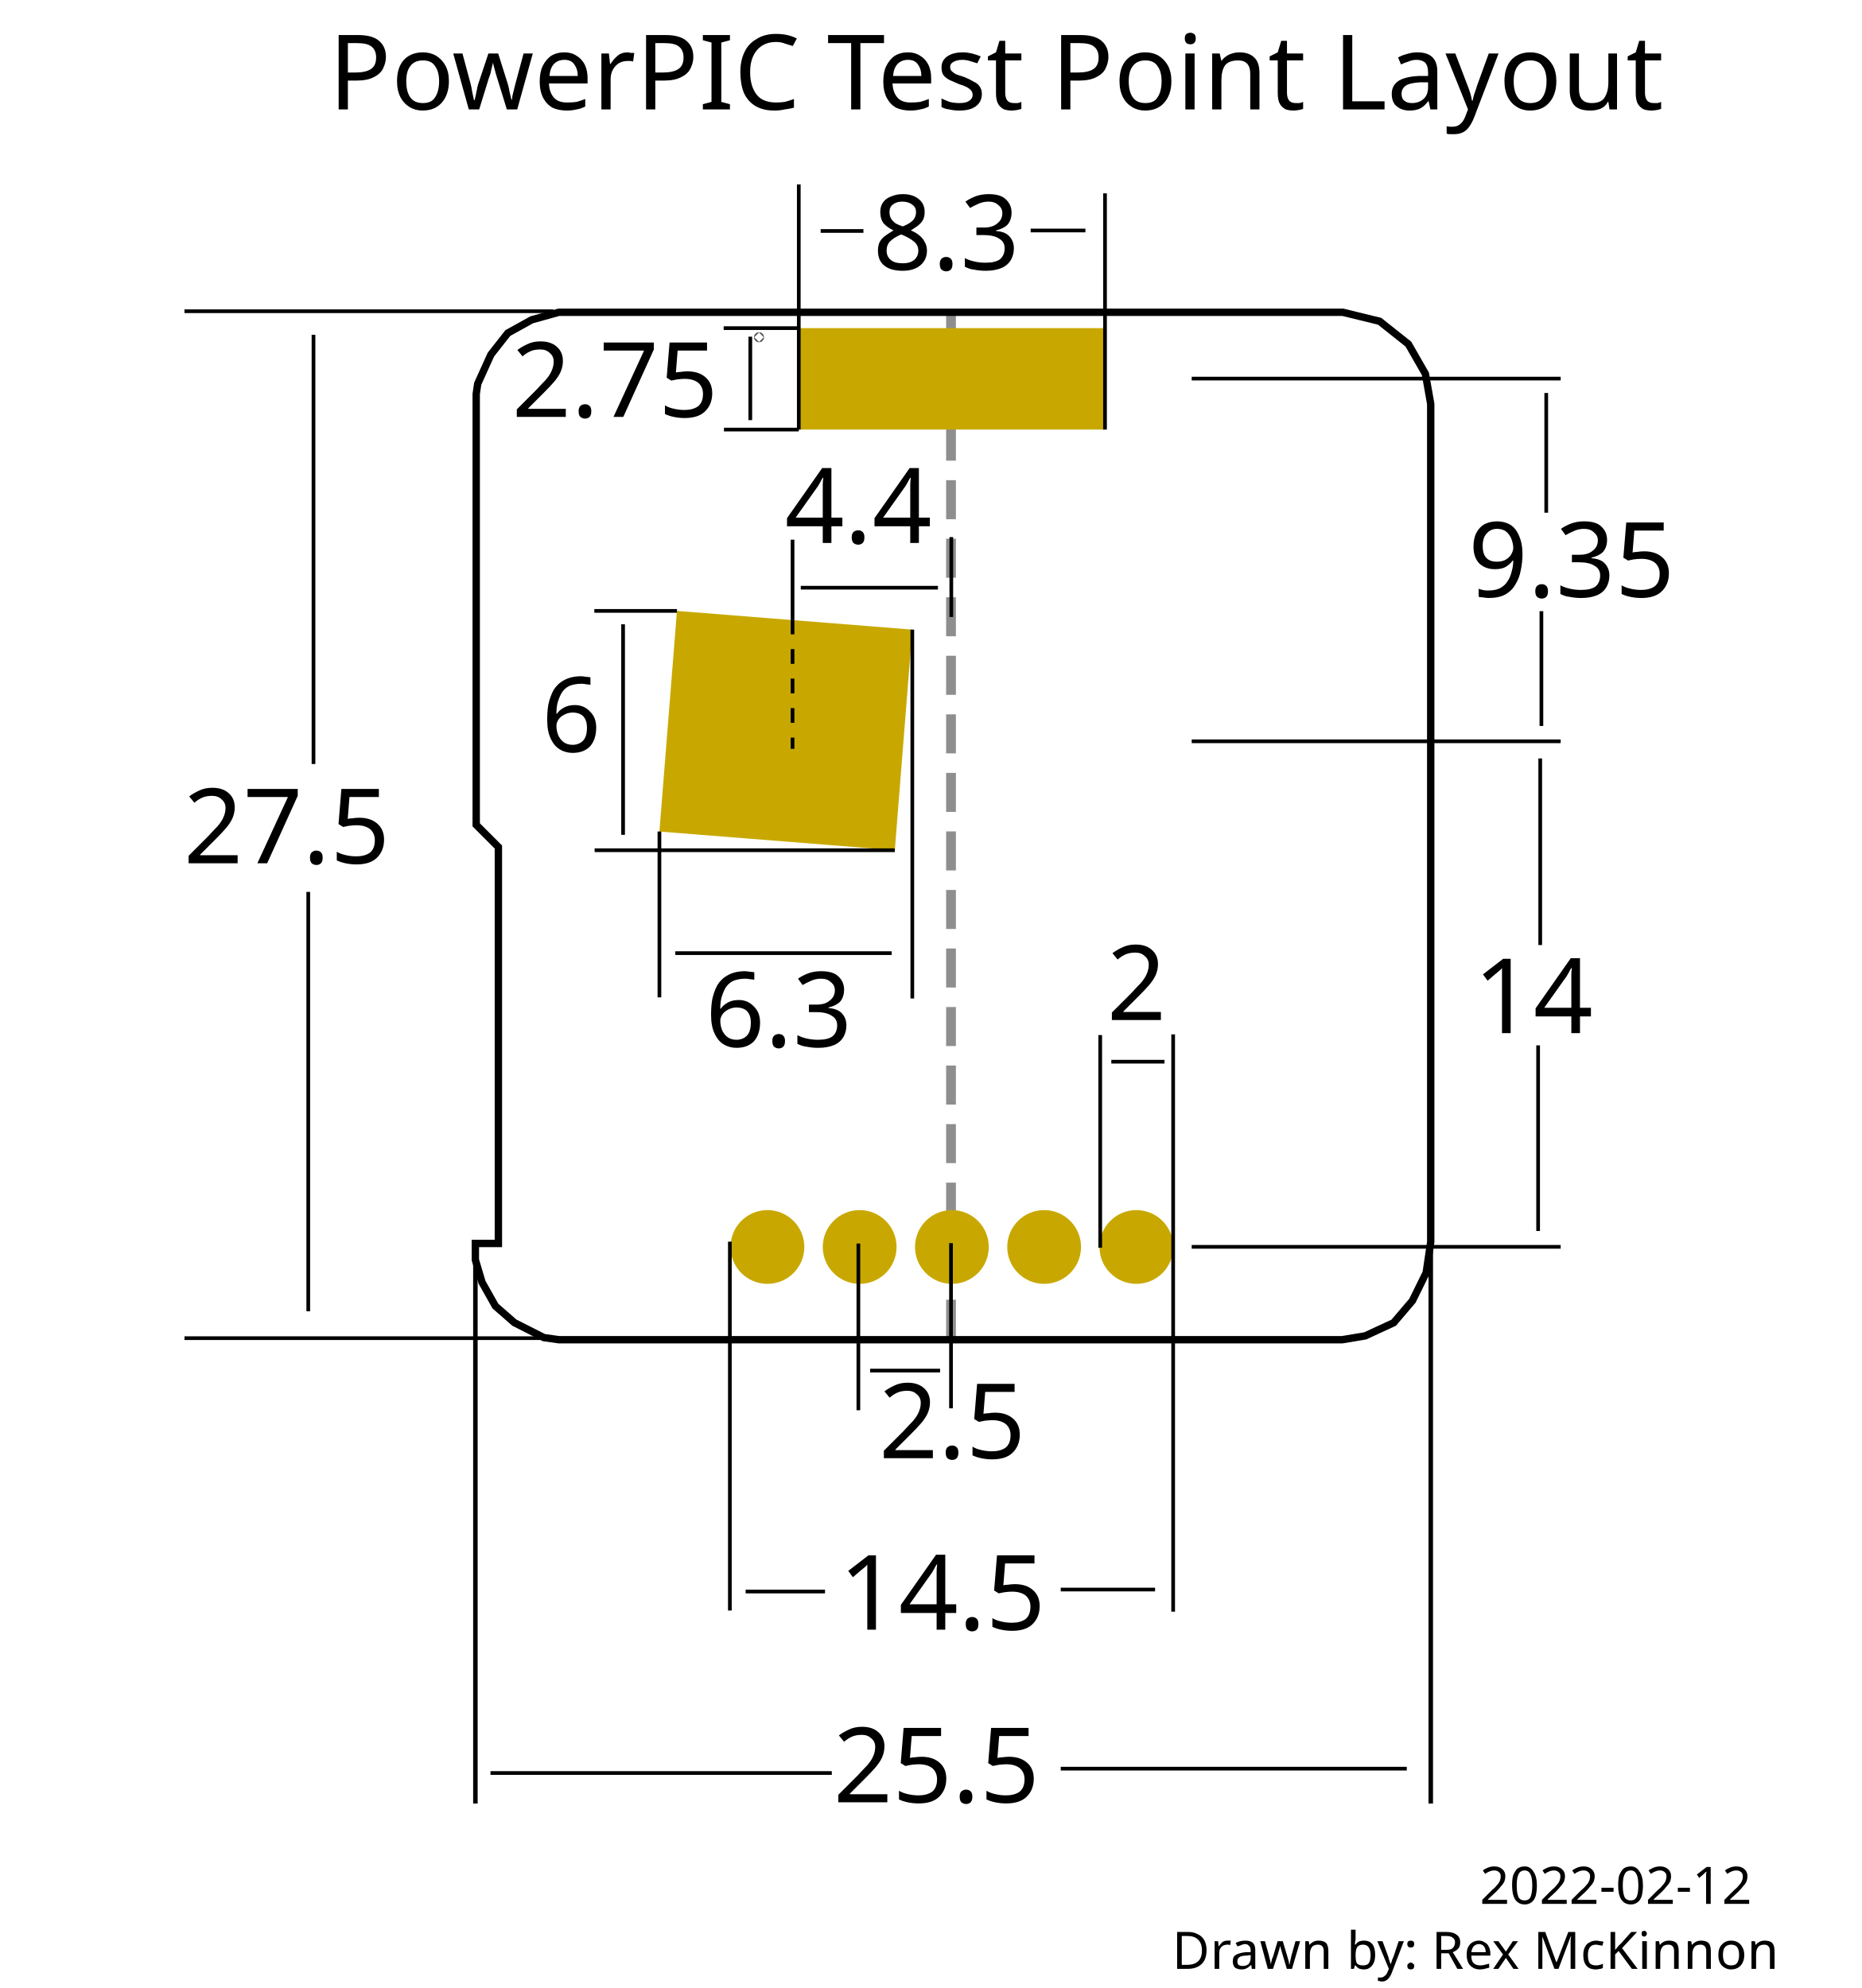
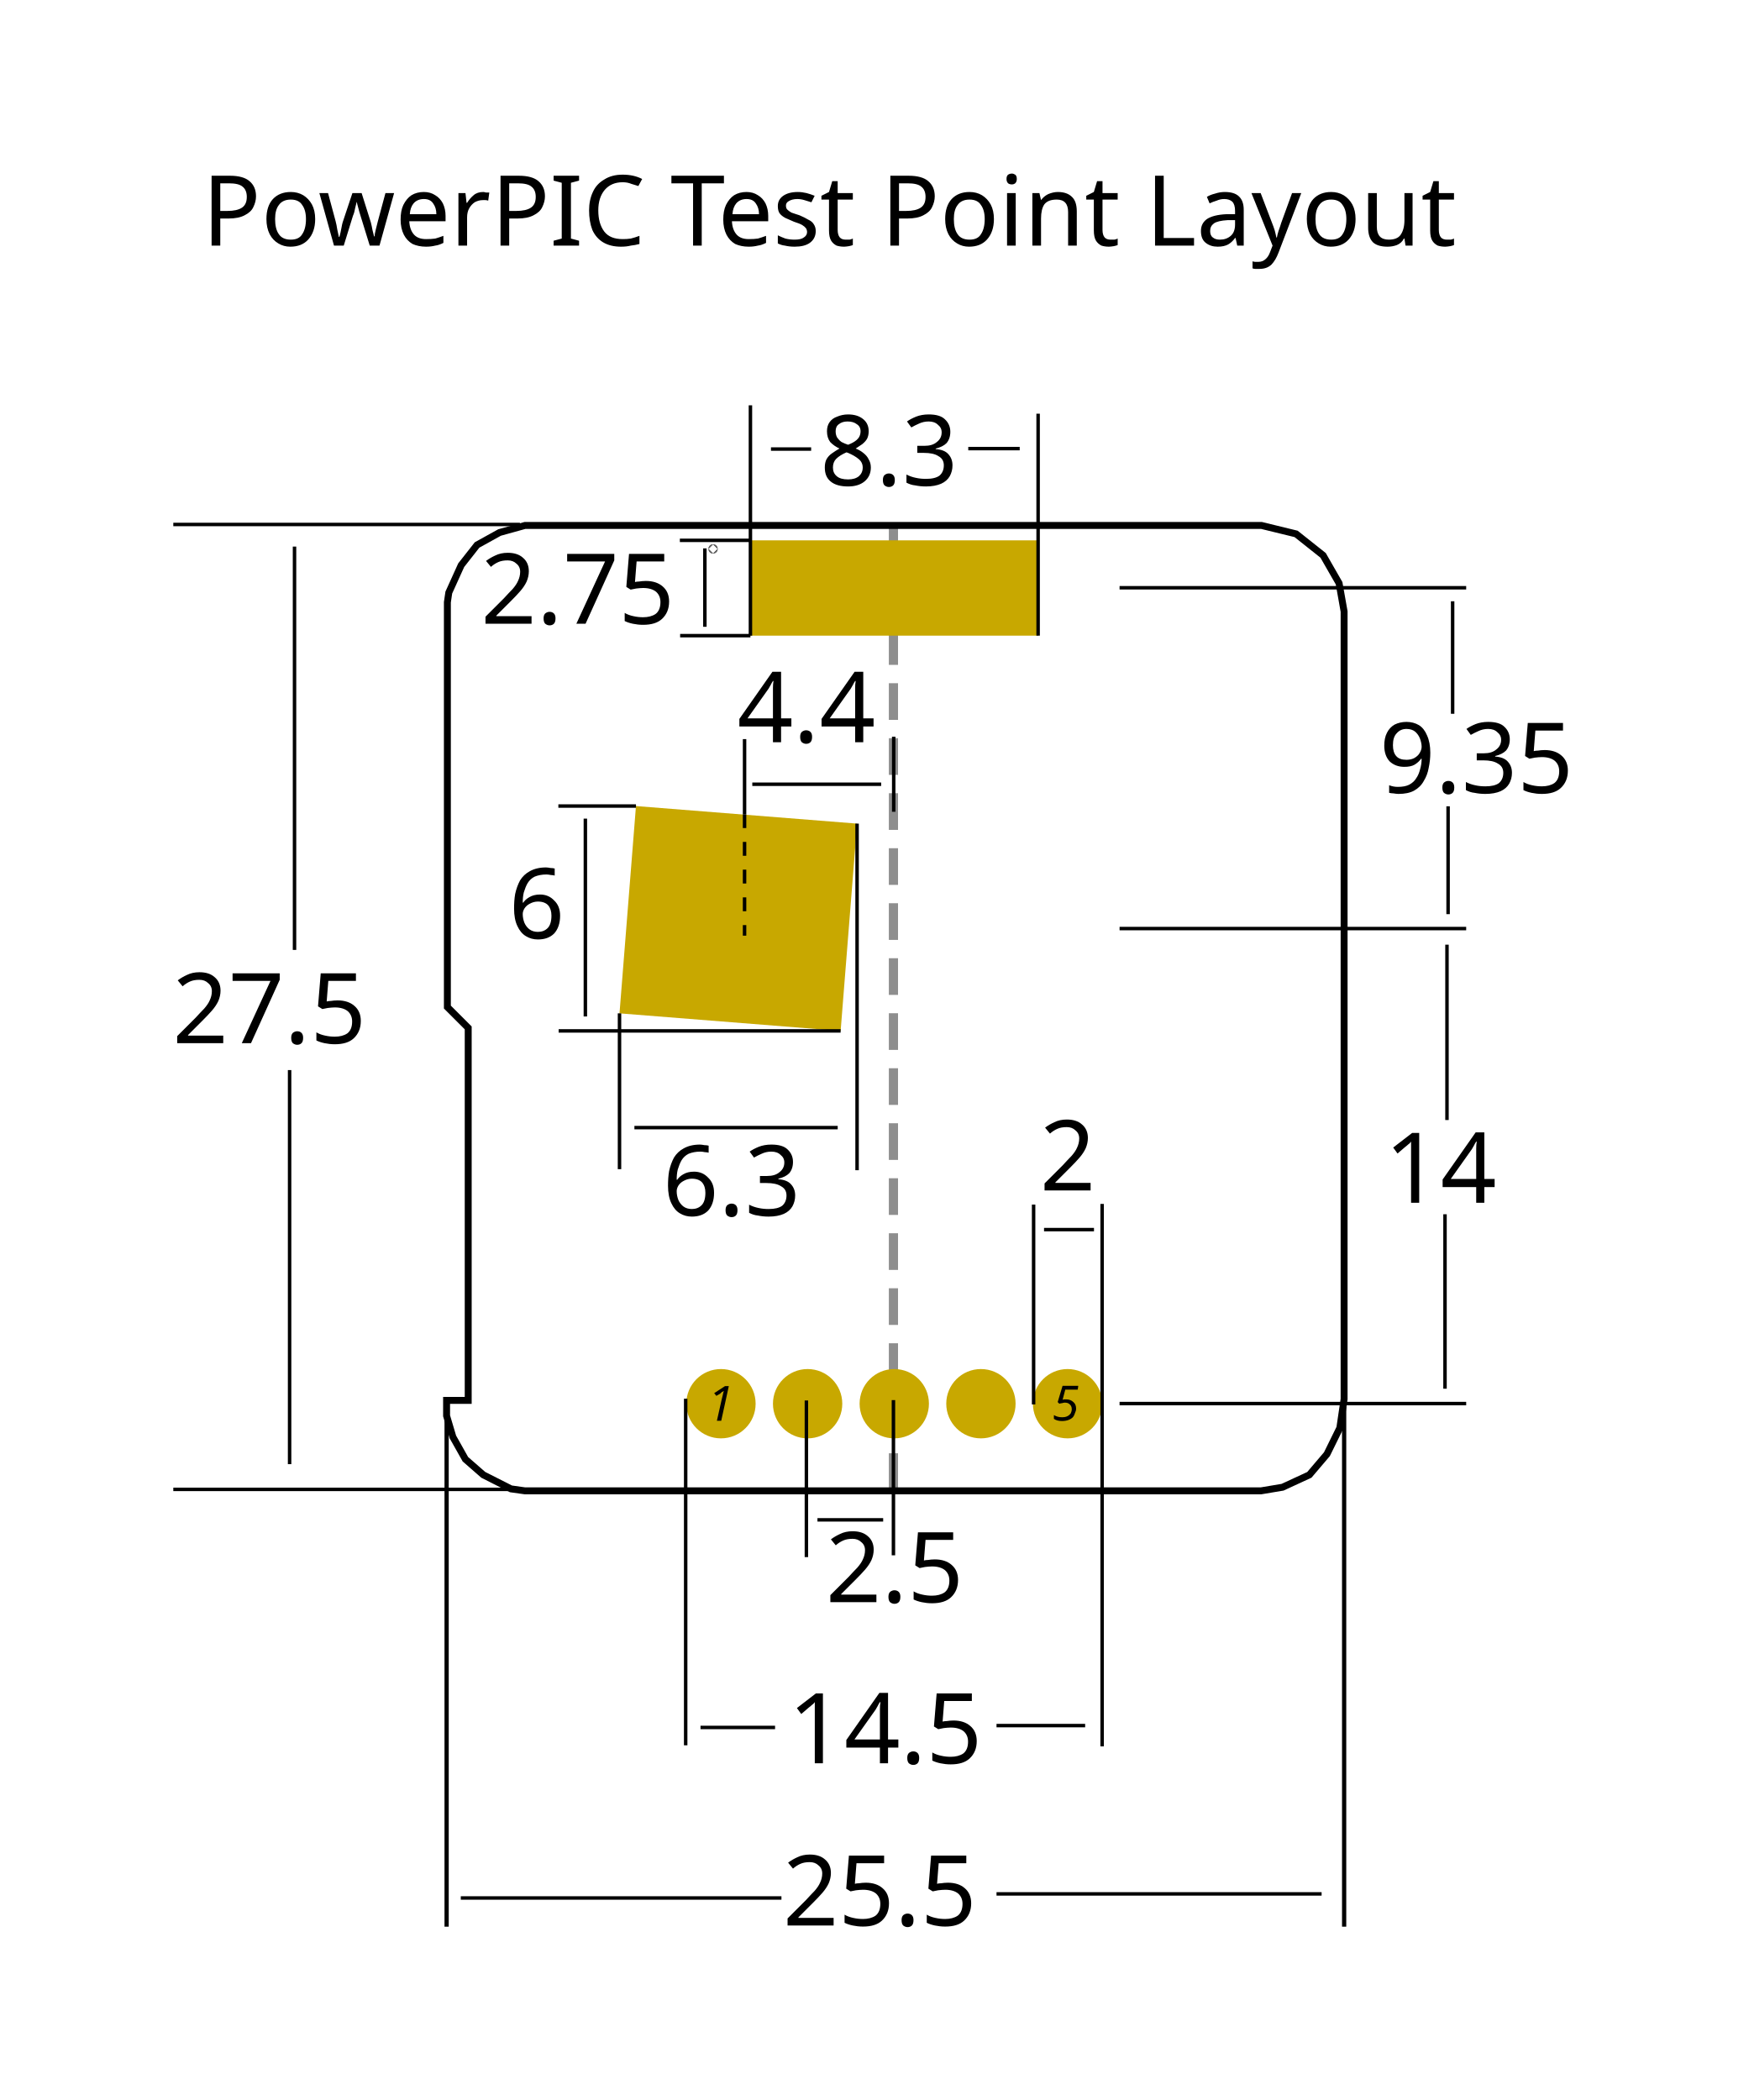
- <svg xmlns="http://www.w3.org/2000/svg" id="svg5" version="1.1" viewBox="0 0 50.448 53.895" height="53.895mm" width="50.448mm">
+ <svg xmlns="http://www.w3.org/2000/svg" id="svg5" version="1.1" viewBox="0 0 50.448 60.59" height="60.59mm" width="50.448mm">
  <defs id="defs2" />
-   <g id="layer1" transform="translate(-50.2,-62.19434)">
+   <g id="layer1" transform="translate(-50.2,-55.49975)">
    <path style="fill:none;stroke:#5d5d5d;stroke-width:0.265;stroke-linecap:butt;stroke-linejoin:miter;stroke-miterlimit:4;stroke-dasharray:1.058, 0.529;stroke-dashoffset:0;stroke-opacity:0.698" d="M 75.976,98.488 V 70.681" id="path3987" />
    <g id="g2267">
      <circle style="font-variation-settings:'wght' 800;fill:#c8a800;fill-opacity:1;stroke-width:1;stroke-linejoin:round" id="path848" cx="71" cy="96" r="1" />
      <circle style="font-variation-settings:'wght' 800;fill:#c8a800;fill-opacity:1;stroke-width:1;stroke-linejoin:round" id="path848-7" cx="73.5" cy="96" r="1" />
      <circle style="font-variation-settings:'wght' 800;fill:#c8a800;fill-opacity:1;stroke-width:1;stroke-linejoin:round" id="path848-8" cx="76" cy="96" r="1" />
      <circle style="font-variation-settings:'wght' 800;fill:#c8a800;fill-opacity:1;stroke-width:1;stroke-linejoin:round" id="path848-4" cx="78.5" cy="96" r="1" />
      <circle style="font-variation-settings:'wght' 800;fill:#c8a800;fill-opacity:1;stroke-width:1;stroke-linejoin:round" id="path848-5" cx="81" cy="96" r="1" />
    </g>
    <rect style="font-variation-settings:'wght' 800;fill:#c8a800;fill-opacity:1;stroke-width:1;stroke-linejoin:round" id="rect1409" width="6.4" height="6" x="74.568" y="73.082" transform="rotate(4.540991)" />
    <rect style="font-variation-settings:'wght' 800;fill:#c8a800;fill-opacity:1;stroke-width:1;stroke-linejoin:round" id="rect1513" width="8.3" height="2.75" x="71.85" y="71.09" />
    <path style="fill:none;stroke:#000000;stroke-width:0.2;stroke-linecap:butt;stroke-linejoin:miter;stroke-miterlimit:4;stroke-dasharray:none;stroke-opacity:1" d="m 63.107,72.876 v 11.68 l 0.601,0.601 v 10.747 h -0.624 v 0.445 l 0.182,0.611 0.361,0.642 0.515,0.45 0.799,0.405 0.404,0.057 h 21.236 l 0.621,-0.104 0.773,-0.357 0.507,-0.596 0.373,-0.759 0.123,-0.832 V 73.144 L 88.833,72.327 88.372,71.523 87.593,70.904 86.594,70.66 H 65.346 l -0.734,0.204 -0.648,0.359 -0.458,0.583 -0.358,0.791 z" id="path1743" />
    <path style="fill:none;stroke:#000000;stroke-width:0.1;stroke-linecap:butt;stroke-linejoin:miter;stroke-miterlimit:4;stroke-dasharray:none;stroke-opacity:1" d="M 81.997,90.236 V 105.887" id="path2395" />
    <path style="fill:none;stroke:#000000;stroke-width:0.1;stroke-linecap:butt;stroke-linejoin:miter;stroke-miterlimit:4;stroke-dasharray:none;stroke-opacity:1" d="m 69.982,95.856 v 10" id="path2395-0" />
    <path style="fill:none;stroke:#000000;stroke-width:0.122;stroke-linecap:butt;stroke-linejoin:miter;stroke-miterlimit:4;stroke-dasharray:none;stroke-opacity:1" d="m 63.085,96.089 v 15" id="path2395-0-30" />
    <path style="fill:none;stroke:#000000;stroke-width:0.1;stroke-linecap:butt;stroke-linejoin:miter;stroke-miterlimit:4;stroke-dasharray:none;stroke-opacity:1" d="m 73.465,95.907 v 4.519" id="path2395-0-6" />
    <path style="fill:none;stroke:#000000;stroke-width:0.1;stroke-linecap:butt;stroke-linejoin:miter;stroke-miterlimit:4;stroke-dasharray:none;stroke-opacity:1" d="m 75.976,95.896 v 4.478" id="path2395-0-3" />
    <path style="fill:none;stroke:#000000;stroke-width:0.1;stroke-linecap:butt;stroke-linejoin:miter;stroke-miterlimit:4;stroke-dasharray:none;stroke-opacity:1" d="m 80.02,90.255 v 5.765" id="path2395-0-2" />
    <path style="fill:none;stroke:#000000;stroke-width:0.1;stroke-linecap:butt;stroke-linejoin:miter;stroke-miterlimit:4;stroke-dasharray:none;stroke-opacity:1" d="m 74.927,79.263 v 10" id="path2395-0-0" />
    <path style="fill:none;stroke:#000000;stroke-width:0.1;stroke-linecap:butt;stroke-linejoin:miter;stroke-miterlimit:4;stroke-dasharray:none;stroke-opacity:1" d="m 68.073,84.737 v 4.496" id="path2395-0-61" />
    <path style="fill:none;stroke:#000000;stroke-width:0.1;stroke-linecap:butt;stroke-linejoin:miter;stroke-miterlimit:4;stroke-dasharray:none;stroke-opacity:1" d="M 68.548,78.756 H 66.309" id="path2395-0-61-7" />
    <path style="fill:none;stroke:#000000;stroke-width:0.1;stroke-linecap:butt;stroke-linejoin:miter;stroke-miterlimit:4;stroke-dasharray:none;stroke-opacity:1" d="M 71.681,78.991 V 76.825" id="path2395-0-61-7-74" />
    <path style="fill:none;stroke:#000000;stroke-width:0.1;stroke-linecap:butt;stroke-linejoin:miter;stroke-miterlimit:4;stroke-dasharray:none;stroke-opacity:1" d="M 75.984,78.921 V 76.755" id="path2395-0-61-7-74-4" />
    <path style="fill:none;stroke:#000000;stroke-width:0.1;stroke-linecap:butt;stroke-linejoin:miter;stroke-miterlimit:4;stroke-dasharray:none;stroke-opacity:1" d="m 80.15,67.436 v 6.404" id="path2395-0-5" />
    <path style="fill:none;stroke:#000000;stroke-width:0.1;stroke-linecap:butt;stroke-linejoin:miter;stroke-miterlimit:4;stroke-dasharray:none;stroke-opacity:1" d="m 71.85,67.194 v 6.646" id="path2395-0-54" />
    <path style="fill:none;stroke:#000000;stroke-width:0.1;stroke-linecap:butt;stroke-linejoin:miter;stroke-miterlimit:4;stroke-dasharray:none;stroke-opacity:1" d="M 71.85,73.84 H 69.822" id="path2395-0-61-7-5" />
    <path style="fill:none;stroke:#000000;stroke-width:0.1;stroke-linecap:butt;stroke-linejoin:miter;stroke-miterlimit:4;stroke-dasharray:none;stroke-opacity:1" d="M 71.85,71.09 H 69.814" id="path2395-0-61-7-69" />
    <path style="fill:none;stroke:#000000;stroke-width:0.1;stroke-linecap:butt;stroke-linejoin:miter;stroke-miterlimit:4;stroke-dasharray:none;stroke-opacity:1" d="m 92.5,95.996 h -10" id="path2395-0-61-7-3" />
    <path style="fill:none;stroke:#000000;stroke-width:0.1;stroke-linecap:butt;stroke-linejoin:miter;stroke-miterlimit:4;stroke-dasharray:none;stroke-opacity:1" d="m 92.5,82.291 h -10" id="path2395-0-61-7-7" />
    <path style="fill:none;stroke:#000000;stroke-width:0.1;stroke-linecap:butt;stroke-linejoin:miter;stroke-miterlimit:4;stroke-dasharray:none;stroke-opacity:1" d="m 92.5,72.458 h -10" id="path2395-0-61-7-4" />
    <path style="fill:none;stroke:#000000;stroke-width:0.1;stroke-linecap:butt;stroke-linejoin:miter;stroke-miterlimit:4;stroke-dasharray:none;stroke-opacity:1" d="m 65.2,70.632 h -10" id="path2395-0-61-7-52" />
    <path style="fill:none;stroke:#000000;stroke-width:0.1;stroke-linecap:butt;stroke-linejoin:miter;stroke-miterlimit:4;stroke-dasharray:none;stroke-opacity:1" d="m 65.2,98.472 h -10" id="path2395-0-61-7-54" />
    <path style="fill:none;stroke:#000000;stroke-width:0.1;stroke-linecap:butt;stroke-linejoin:miter;stroke-miterlimit:4;stroke-dasharray:none;stroke-dashoffset:0;stroke-opacity:1" d="m 74.452,85.244 c 0,0 -2.958,0 -4.437,0 m 0,0 c -0.121,0 -0.363,0 -0.363,0 h -0.382 m 0,0 h -2.953" id="path2395-0-61-7-6" />
    <path style="fill:none;stroke:#000000;stroke-width:0.1;stroke-linecap:butt;stroke-linejoin:miter;stroke-miterlimit:4;stroke-dasharray:0.4, 0.4;stroke-dashoffset:0;stroke-opacity:1" d="m 71.681,78.991 v 3.505" id="path4812" />
    <path style="fill:none;stroke:#000000;stroke-width:0.122;stroke-linecap:butt;stroke-linejoin:miter;stroke-miterlimit:4;stroke-dasharray:none;stroke-opacity:1" d="M 88.979,96.089 V 111.089" id="path2395-0-7" />
    <text xml:space="preserve" style="font-style:normal;font-weight:normal;font-size:10.583px;line-height:1.25;font-family:sans-serif;fill:#000000;fill-opacity:1;stroke:none;stroke-width:0.265" x="106.836" y="93.103" id="text10399">
      <tspan id="tspan10397" style="stroke-width:0.265" x="106.836" y="93.103" />
    </text>
    <text xml:space="preserve" style="font-size:2.822px;line-height:1.25;font-family:sans-serif;stroke-width:0.265" x="90.145" y="90.205" id="text12899">
      <tspan id="tspan12897" style="stroke-width:0.265" x="90.145" y="90.205">14</tspan>
      <tspan style="stroke-width:0.265" x="90.145" y="93.733" id="tspan12901" />
    </text>
    <text xml:space="preserve" style="font-size:2.822px;line-height:1.25;font-family:sans-serif;stroke-width:0.265" x="89.998" y="78.377" id="text14885">
      <tspan id="tspan14883" style="stroke-width:0.265" x="89.998" y="78.377">9.35</tspan>
      <tspan style="stroke-width:0.265" x="89.998" y="81.905" id="tspan14887" />
    </text>
    <text xml:space="preserve" style="font-size:2.822px;line-height:1.25;font-family:sans-serif;stroke-width:0.265" x="80.196" y="89.848" id="text19291">
      <tspan id="tspan19289" style="stroke-width:0.265" x="80.196" y="89.848">2</tspan>
    </text>
    <text xml:space="preserve" style="font-size:2.822px;line-height:1.25;font-family:sans-serif;stroke-width:0.265" x="74.017" y="101.726" id="text23849">
      <tspan id="tspan23847" style="stroke-width:0.265" x="74.017" y="101.726">2.5</tspan>
    </text>
    <text xml:space="preserve" style="font-size:2.822px;line-height:1.25;font-family:sans-serif;stroke-width:0.265" x="64.875" y="82.577" id="text29823">
      <tspan id="tspan29821" style="stroke-width:0.265" x="64.875" y="82.577">6</tspan>
    </text>
    <text xml:space="preserve" style="font-size:2.822px;line-height:1.25;font-family:sans-serif;stroke-width:0.265" x="69.318" y="90.573" id="text31675">
      <tspan id="tspan31673" style="stroke-width:0.265" x="69.318" y="90.573">6.3</tspan>
    </text>
    <text xml:space="preserve" style="font-size:2.822px;line-height:1.25;font-family:sans-serif;stroke-width:0.265" x="55.171" y="85.597" id="text37883">
      <tspan id="tspan37881" style="stroke-width:0.265" x="55.171" y="85.597">27.5</tspan>
      <tspan style="stroke-width:0.265" x="55.171" y="89.124" id="tspan37885" />
    </text>
    <text xml:space="preserve" style="font-size:2.822px;line-height:1.25;font-family:sans-serif;stroke-width:0.265" x="72.782" y="111.055" id="text39473">
      <tspan id="tspan39471" style="stroke-width:0.265" x="72.782" y="111.055">25.5</tspan>
    </text>
    <text xml:space="preserve" style="font-size:2.822px;line-height:1.25;font-family:sans-serif;stroke-width:0.265" x="72.943" y="106.376" id="text53175">
      <tspan id="tspan53173" style="stroke-width:0.265" x="72.943" y="106.376">14.5</tspan>
    </text>
    <text xml:space="preserve" style="font-size:2.822px;line-height:1.25;font-family:sans-serif;stroke-width:0.265" x="73.855" y="69.506" id="text58315">
      <tspan id="tspan58313" style="stroke-width:0.265" x="73.855" y="69.506">8.3</tspan>
    </text>
    <text xml:space="preserve" style="font-size:2.822px;line-height:1.25;font-family:sans-serif;stroke-width:0.265" x="64.068" y="73.496" id="text60101">
      <tspan id="tspan60099" style="stroke-width:0.265" x="64.068" y="73.496">2.75</tspan>
    </text>
    <text xml:space="preserve" style="font-size:2.822px;line-height:1.25;font-family:sans-serif;stroke-width:0.265" x="71.468" y="76.914" id="text68565">
      <tspan id="tspan68563" style="stroke-width:0.265" x="71.468" y="76.914">4.4</tspan>
    </text>
    <path style="fill:none;stroke:#000000;stroke-width:0.1;stroke-linecap:butt;stroke-linejoin:miter;stroke-miterlimit:4;stroke-dasharray:none;stroke-opacity:1" d="m 91.889,90.534 v 5.033" id="path69616" />
    <path style="fill:none;stroke:#000000;stroke-width:0.1;stroke-linecap:butt;stroke-linejoin:miter;stroke-miterlimit:4;stroke-dasharray:none;stroke-opacity:1" d="M 91.946,87.815 V 82.756" id="path69618" />
    <path style="fill:none;stroke:#000000;stroke-width:0.1;stroke-linecap:butt;stroke-linejoin:miter;stroke-miterlimit:4;stroke-dasharray:none;stroke-opacity:1" d="m 91.978,78.763 v 3.112" id="path69620" />
    <path style="fill:none;stroke:#000000;stroke-width:0.1;stroke-linecap:butt;stroke-linejoin:miter;stroke-miterlimit:4;stroke-dasharray:none;stroke-opacity:1" d="M 92.109,76.094 V 72.848" id="path69622" />
    <path style="fill:none;stroke:#000000;stroke-width:0.1;stroke-linecap:butt;stroke-linejoin:miter;stroke-miterlimit:4;stroke-dasharray:none;stroke-opacity:1" d="m 78.135,68.443 h 1.484" id="path69624" />
    <path style="fill:none;stroke:#000000;stroke-width:0.1;stroke-linecap:butt;stroke-linejoin:miter;stroke-miterlimit:4;stroke-dasharray:none;stroke-opacity:1" d="M 73.602,68.456 H 72.443" id="path69626" />
    <path style="fill:none;stroke:#000000;stroke-width:0.1;stroke-linecap:butt;stroke-linejoin:miter;stroke-miterlimit:4;stroke-dasharray:none;stroke-opacity:1" d="m 71.904,78.127 h 3.718" id="path69630" />
    <path style="fill:none;stroke:#000000;stroke-width:0.1;stroke-linecap:butt;stroke-linejoin:miter;stroke-miterlimit:4;stroke-dasharray:none;stroke-opacity:1" d="m 67.088,79.119 v 5.708" id="path69632" />
    <path style="fill:none;stroke:#000000;stroke-width:0.1;stroke-linecap:butt;stroke-linejoin:miter;stroke-miterlimit:4;stroke-dasharray:none;stroke-opacity:1" d="m 68.503,88.034 h 5.865" id="path69634" />
    <path style="fill:none;stroke:#000000;stroke-width:0.1;stroke-linecap:butt;stroke-linejoin:miter;stroke-miterlimit:4;stroke-dasharray:none;stroke-opacity:1" d="m 70.41,105.341 h 2.151" id="path69636" />
    <path style="fill:none;stroke:#000000;stroke-width:0.1;stroke-linecap:butt;stroke-linejoin:miter;stroke-miterlimit:4;stroke-dasharray:none;stroke-opacity:1" d="m 78.95,105.287 h 2.557" id="path69638" />
    <path style="fill:none;stroke:#000000;stroke-width:0.1;stroke-linecap:butt;stroke-linejoin:miter;stroke-miterlimit:4;stroke-dasharray:none;stroke-opacity:1" d="m 73.784,99.351 h 1.896" id="path69640" />
    <path style="fill:none;stroke:#000000;stroke-width:0.1;stroke-linecap:butt;stroke-linejoin:miter;stroke-miterlimit:4;stroke-dasharray:none;stroke-opacity:1" d="m 80.321,90.977 h 1.441" id="path69642" />
    <path style="fill:none;stroke:#000000;stroke-width:0.1;stroke-linecap:butt;stroke-linejoin:miter;stroke-miterlimit:4;stroke-dasharray:none;stroke-opacity:1" d="M 72.745,110.261 H 63.494" id="path69644" />
    <path style="fill:none;stroke:#000000;stroke-width:0.1;stroke-linecap:butt;stroke-linejoin:miter;stroke-miterlimit:4;stroke-dasharray:none;stroke-opacity:1" d="m 78.95,110.143 h 9.379" id="path69646" />
    <path style="fill:none;stroke:#000000;stroke-width:0.1;stroke-linecap:butt;stroke-linejoin:miter;stroke-miterlimit:4;stroke-dasharray:none;stroke-opacity:1" d="M 58.555,86.374 V 97.744" id="path69648" />
    <path style="fill:none;stroke:#000000;stroke-width:0.1;stroke-linecap:butt;stroke-linejoin:miter;stroke-miterlimit:4;stroke-dasharray:none;stroke-opacity:1" d="M 58.697,82.907 V 71.27" id="path69650" />
    <circle id="path69940" style="fill:#c8a800;stroke:#5d5d5d;stroke-width:0.265" cx="70.772" cy="71.337" r="0.001" />
    <circle id="path69942" style="fill:#c8a800;stroke:#5d5d5d;stroke-width:0.265" cx="70.772" cy="71.337" r="0.001" />
    <path style="fill:none;stroke:#000000;stroke-width:0.1;stroke-linecap:butt;stroke-linejoin:miter;stroke-miterlimit:4;stroke-dasharray:none;stroke-opacity:1" d="m 70.536,71.322 v 2.262" id="path70057" />
-     <text xml:space="preserve" style="font-size:1.411px;line-height:1.25;font-family:sans-serif;text-align:end;text-anchor:end;stroke-width:0.265" x="100.253" y="113.808" id="text74406">
-       <tspan id="tspan74404" style="font-size:1.411px;text-align:end;text-anchor:end;stroke-width:0.265" x="100.253" y="113.808">2022-02-12</tspan>
-       <tspan style="font-size:1.411px;text-align:end;text-anchor:end;stroke-width:0.265" x="100.253" y="115.572" id="tspan74408">Drawn by: Rex McKinnon</tspan>
+     <text xml:space="preserve" style="font-size:2.822px;line-height:1.25;font-family:sans-serif;text-align:center;text-anchor:middle;stroke-width:0.265" x="75.951" y="62.588" id="text83458">
+       <tspan id="tspan83456" style="text-align:center;text-anchor:middle;stroke-width:0.265" x="75.951" y="62.588">PowerPIC Test Point Layout</tspan>
    </text>
-     <text xml:space="preserve" style="font-size:2.822px;line-height:1.25;font-family:sans-serif;stroke-width:0.265" x="59.097" y="65.161" id="text83458">
-       <tspan id="tspan83456" style="stroke-width:0.265" x="59.097" y="65.161">PowerPIC Test Point Layout</tspan>
+     <text xml:space="preserve" style="font-style:italic;font-variant:normal;font-weight:normal;font-stretch:normal;font-size:1.411px;line-height:1.25;font-family:sans-serif;-inkscape-font-specification:'sans-serif Italic';stroke-width:0.265" x="70.601" y="96.492" id="text90378">
+       <tspan id="tspan90376" style="font-style:italic;font-variant:normal;font-weight:normal;font-stretch:normal;font-size:1.411px;font-family:sans-serif;-inkscape-font-specification:'sans-serif Italic';stroke-width:0.265" x="70.601" y="96.492">1</tspan>
+     </text>
+     <text xml:space="preserve" style="font-style:italic;font-variant:normal;font-weight:normal;font-stretch:normal;font-size:1.411px;line-height:1.25;font-family:sans-serif;-inkscape-font-specification:'sans-serif Italic';stroke-width:0.265" x="80.557" y="96.484" id="text98174-2">
+       <tspan id="tspan98172-26" style="font-style:italic;font-variant:normal;font-weight:normal;font-stretch:normal;font-size:1.411px;font-family:sans-serif;-inkscape-font-specification:'sans-serif Italic';stroke-width:0.265" x="80.557" y="96.484">5</tspan>
+       <tspan style="font-style:italic;font-variant:normal;font-weight:normal;font-stretch:normal;font-size:1.411px;font-family:sans-serif;-inkscape-font-specification:'sans-serif Italic';stroke-width:0.265" x="80.557" y="98.248" id="tspan99998-10" />
    </text>
  </g>
</svg>
